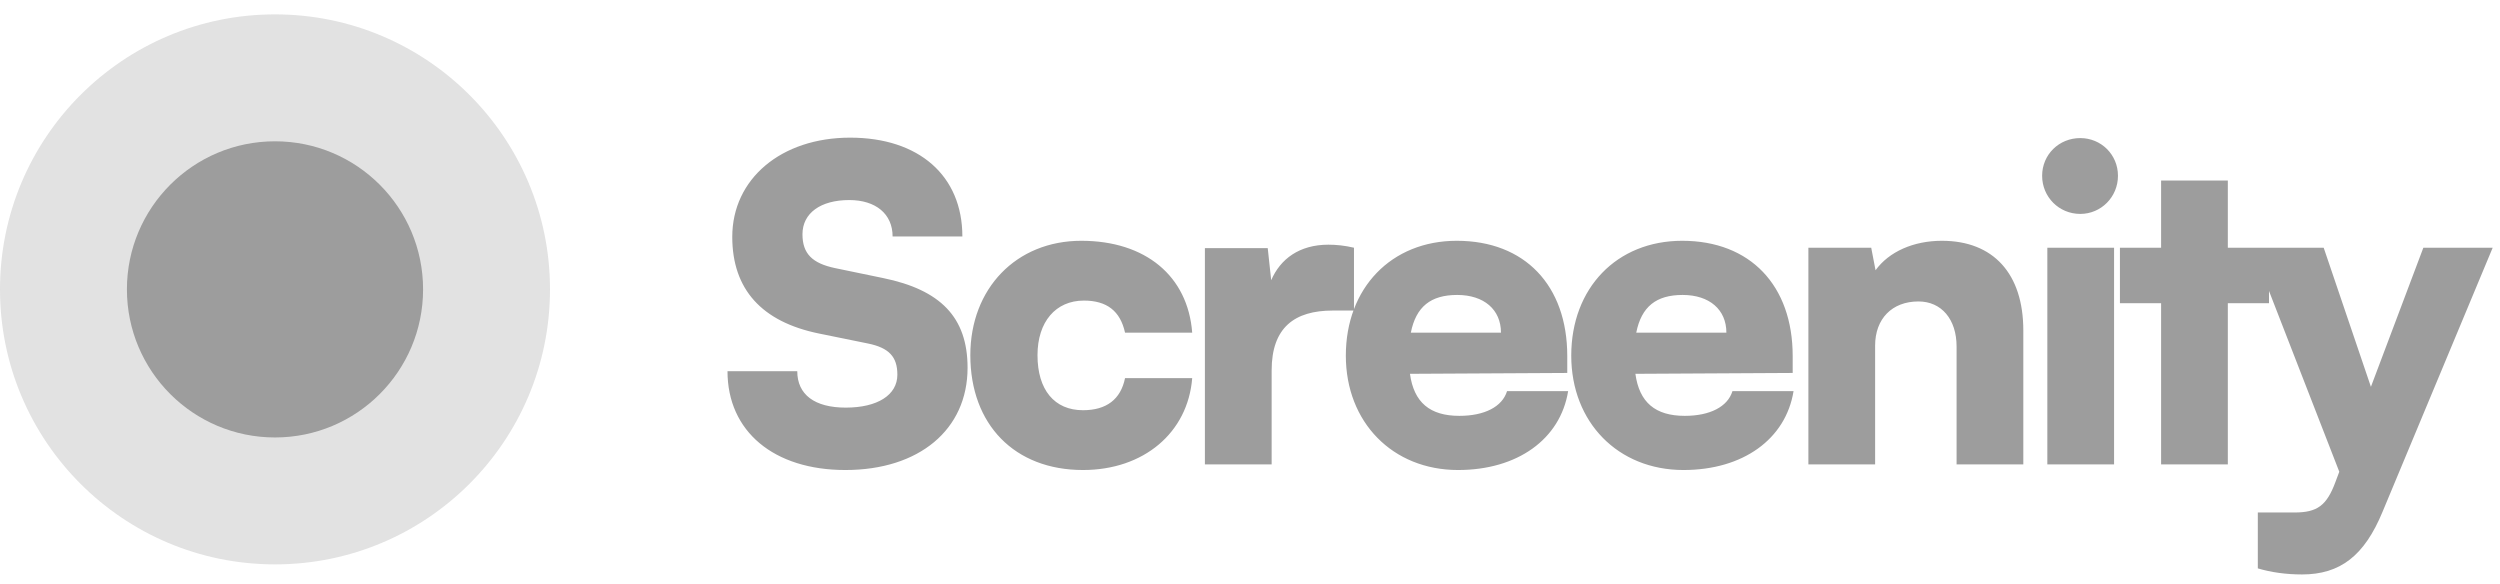
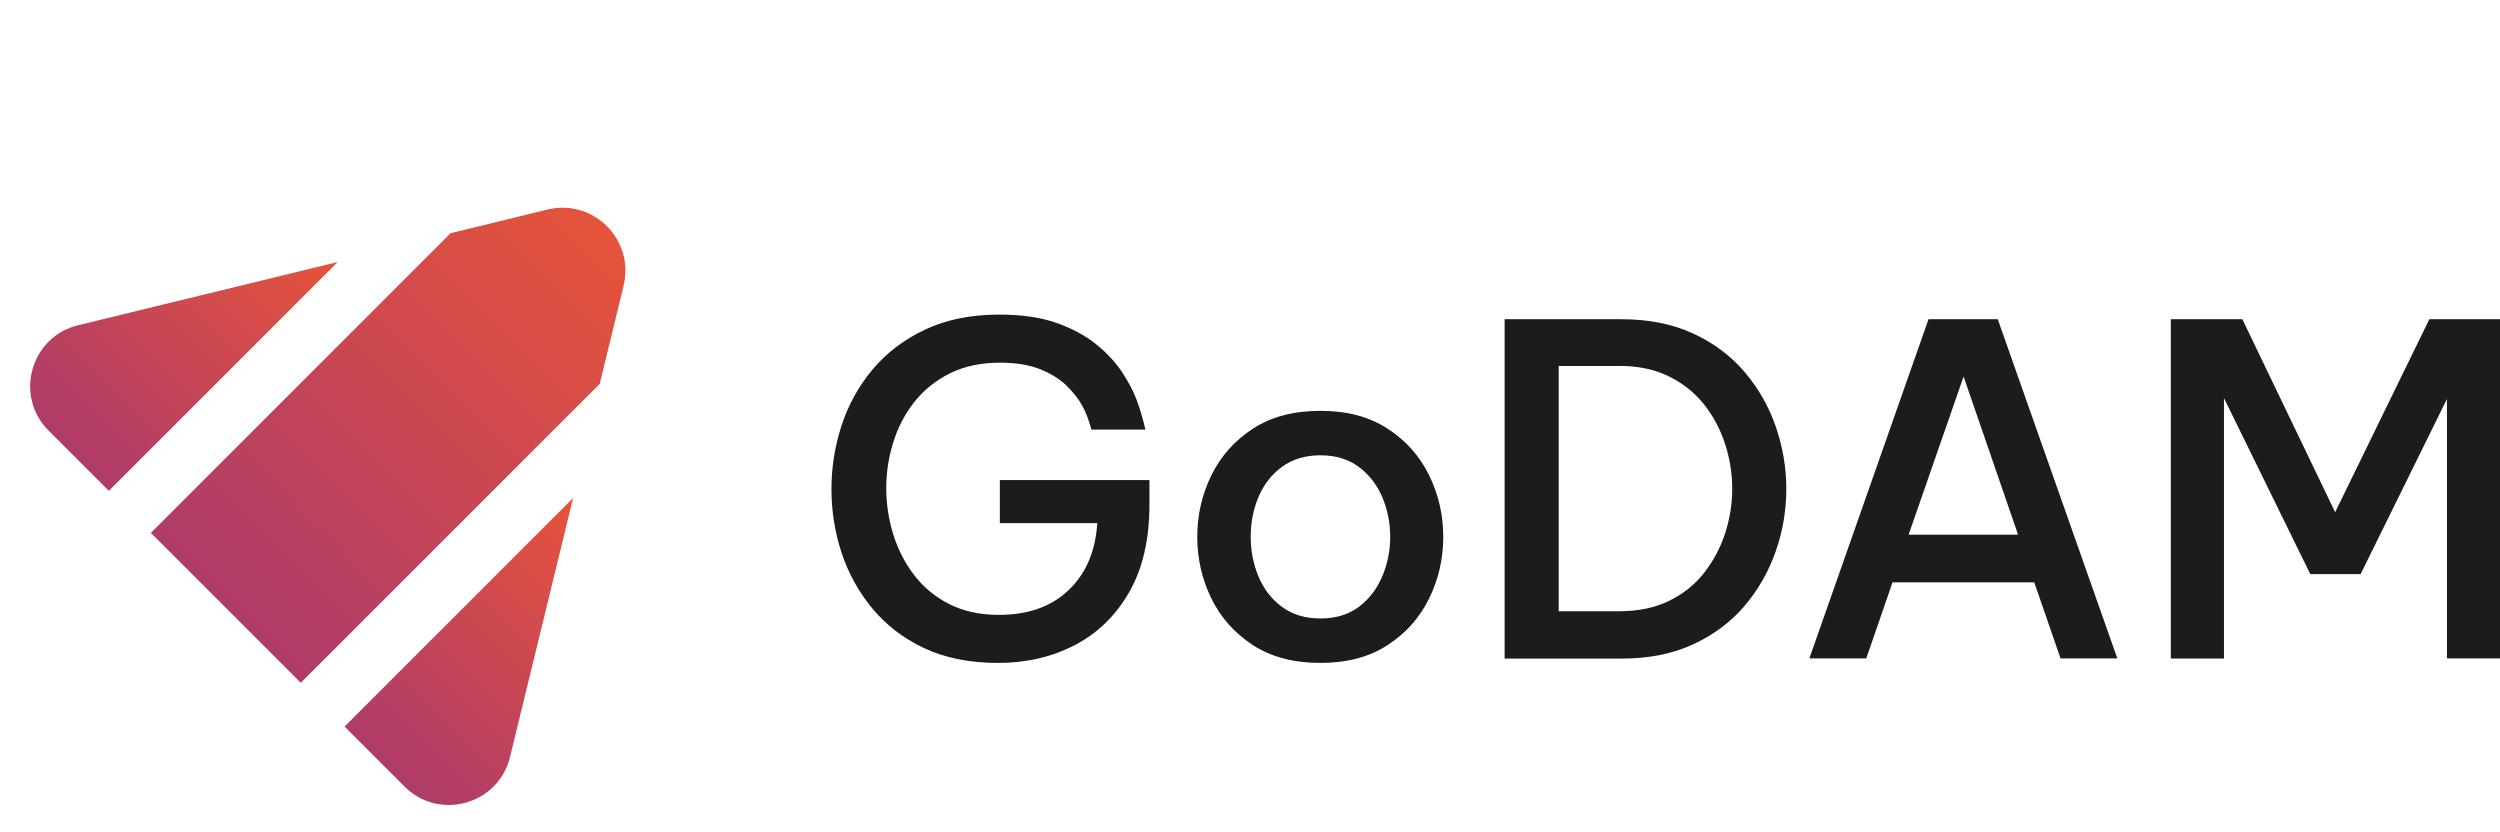
- <svg xmlns="http://www.w3.org/2000/svg" width="150" height="35" viewBox="0 0 150 35" fill="none">
-   <path d="M43.936 14.213C43.936 10.729 46.874 8.259 51.008 8.259C55.142 8.259 57.742 10.547 57.742 14.187H53.556C53.556 12.835 52.542 12.003 50.956 12.003C49.24 12.003 48.148 12.783 48.148 14.057C48.148 15.227 48.746 15.799 50.098 16.085L52.984 16.683C56.416 17.385 58.054 19.023 58.054 22.065C58.054 25.783 55.142 28.201 50.722 28.201C46.432 28.201 43.65 25.887 43.65 22.273H47.836C47.836 23.677 48.876 24.457 50.748 24.457C52.646 24.457 53.842 23.703 53.842 22.481C53.842 21.415 53.348 20.869 52.074 20.609L49.136 20.011C45.704 19.309 43.936 17.359 43.936 14.213ZM58.22 21.311C58.22 17.307 60.976 14.447 64.876 14.447C68.724 14.447 71.272 16.553 71.532 19.959H67.502C67.216 18.659 66.41 18.035 65.032 18.035C63.342 18.035 62.25 19.309 62.25 21.311C62.25 23.391 63.264 24.613 64.98 24.613C66.384 24.613 67.242 23.963 67.502 22.689H71.532C71.272 25.965 68.62 28.201 64.98 28.201C60.872 28.201 58.22 25.471 58.22 21.311ZM81.239 14.863V18.633H79.965C77.677 18.633 76.299 19.647 76.299 22.221V27.863H72.294V14.889H76.064L76.272 16.813C76.819 15.539 77.963 14.681 79.704 14.681C80.172 14.681 80.692 14.733 81.239 14.863ZM87.484 28.201C83.558 28.201 80.75 25.341 80.75 21.337C80.75 17.281 83.48 14.447 87.406 14.447C91.488 14.447 94.036 17.125 94.036 21.363V22.377L84.598 22.429C84.832 24.145 85.794 24.951 87.562 24.951C89.07 24.951 90.136 24.405 90.422 23.469H94.088C93.62 26.355 91.046 28.201 87.484 28.201ZM87.432 17.697C85.846 17.697 84.962 18.399 84.65 19.959H90.058C90.058 18.581 89.044 17.697 87.432 17.697ZM101.009 28.201C97.084 28.201 94.275 25.341 94.275 21.337C94.275 17.281 97.005 14.447 100.931 14.447C105.013 14.447 107.561 17.125 107.561 21.363V22.377L98.124 22.429C98.358 24.145 99.32 24.951 101.087 24.951C102.595 24.951 103.661 24.405 103.947 23.469H107.613C107.145 26.355 104.571 28.201 101.009 28.201ZM100.957 17.697C99.371 17.697 98.487 18.399 98.175 19.959H103.583C103.583 18.581 102.569 17.697 100.957 17.697ZM112.507 27.863H108.503V14.863H112.273L112.533 16.215C113.339 15.097 114.821 14.447 116.511 14.447C119.605 14.447 121.399 16.423 121.399 19.829V27.863H117.395V20.791C117.395 19.153 116.485 18.087 115.107 18.087C113.521 18.087 112.507 19.127 112.507 20.739V27.863ZM124.816 12.835C123.542 12.835 122.528 11.821 122.528 10.547C122.528 9.273 123.542 8.285 124.816 8.285C126.064 8.285 127.078 9.273 127.078 10.547C127.078 11.821 126.064 12.835 124.816 12.835ZM122.84 27.863V14.863H126.844V27.863H122.84ZM133.67 27.863H129.666V18.191H127.196V14.863H129.666V10.833H133.67V14.863H136.14V18.191H133.67V27.863ZM135.469 34.103V30.749H137.679C139.031 30.749 139.603 30.333 140.123 28.929L140.357 28.305L135.131 14.863H139.421L142.255 23.209L145.401 14.863H149.561L142.957 30.697C141.865 33.349 140.409 34.467 138.121 34.467C137.159 34.467 136.249 34.337 135.469 34.103Z" fill="#9D9D9D" />
-   <circle opacity="0.3" cx="16.5" cy="17.363" r="16.5" fill="#9D9D9D" />
-   <circle cx="16.5" cy="17.363" r="8.885" fill="#9D9D9D" />
+ <svg xmlns="http://www.w3.org/2000/svg" width="445" height="148" viewBox="0 0 445 148" fill="none">
+   <path d="M60.137 46.615L19.376 87.376L8.661 76.662C2.489 70.489 5.424 59.95 13.908 57.89L60.15 46.627L60.137 46.615Z" fill="url(#paint0_linear_75_58)" />
+   <path d="M111.006 50.849L106.748 68.33L53.539 121.539L26.853 94.853L80.2 41.507L97.456 37.299C105.614 35.314 112.991 42.691 110.993 50.836L111.006 50.849Z" fill="url(#paint1_linear_75_58)" />
+   <path d="M102.016 88.644L90.779 134.76C88.706 143.231 78.167 146.167 71.995 139.994L61.33 129.33L102.016 88.644Z" fill="url(#paint2_linear_75_58)" />
+   <path d="M177.668 118C172.63 118 168.258 117.125 164.552 115.392C160.846 113.659 157.769 111.302 155.304 108.337C152.84 105.371 151.005 102.049 149.799 98.387C148.594 94.708 148 90.957 148 87.08C148 83.204 148.594 79.435 149.799 75.738C151.005 72.04 152.858 68.7 155.34 65.735C157.841 62.77 160.954 60.412 164.714 58.644C168.474 56.875 172.864 56 177.901 56C181.842 56 185.224 56.482 188.013 57.465C190.801 58.447 193.158 59.715 195.083 61.252C197.008 62.806 198.537 64.449 199.689 66.181C200.84 67.932 201.722 69.575 202.316 71.165C202.909 72.737 203.431 74.505 203.881 76.47H194.274C193.842 74.845 193.302 73.434 192.672 72.272C192.043 71.112 191.125 69.915 189.92 68.718C188.714 67.521 187.131 66.539 185.188 65.735C183.245 64.949 180.852 64.556 177.991 64.556C174.591 64.556 171.623 65.199 169.068 66.467C166.513 67.753 164.408 69.45 162.735 71.576C161.062 73.701 159.82 76.095 158.993 78.757C158.165 81.418 157.751 84.133 157.751 86.92C157.751 89.706 158.183 92.51 159.029 95.208C159.874 97.905 161.134 100.316 162.807 102.478C164.48 104.621 166.549 106.318 169.05 107.568C171.551 108.819 174.465 109.444 177.812 109.444C183.011 109.444 187.149 107.979 190.225 105.032C193.302 102.103 194.993 98.119 195.317 93.118H177.973V85.455H204.601V89.778C204.601 95.976 203.413 101.174 201.02 105.354C198.627 109.551 195.407 112.695 191.323 114.821C187.239 116.946 182.687 118 177.632 118H177.668Z" fill="#1C1C1C" />
+   <path d="M235.042 118C230.274 118 226.262 116.946 223.006 114.82C219.749 112.695 217.285 109.926 215.611 106.497C213.938 103.067 213.111 99.423 213.111 95.565C213.111 91.707 213.938 88.063 215.611 84.633C217.285 81.204 219.749 78.435 223.006 76.309C226.262 74.184 230.274 73.13 235.042 73.13C239.81 73.13 243.732 74.184 247.006 76.309C250.263 78.435 252.727 81.204 254.401 84.633C256.074 88.063 256.901 91.707 256.901 95.565C256.901 99.423 256.074 103.067 254.401 106.497C252.727 109.926 250.263 112.695 247.006 114.82C243.75 116.946 239.756 118 235.042 118ZM235.042 110.087C237.723 110.087 239.99 109.408 241.825 108.051C243.66 106.693 245.063 104.889 246.017 102.656C246.97 100.423 247.456 98.066 247.456 95.565C247.456 93.064 246.97 90.635 246.017 88.42C245.063 86.223 243.66 84.437 241.825 83.079C239.99 81.722 237.723 81.043 235.042 81.043C232.361 81.043 230.076 81.722 228.223 83.079C226.352 84.437 224.967 86.223 224.031 88.42C223.096 90.617 222.628 93.011 222.628 95.565C222.628 98.119 223.096 100.423 224.031 102.656C224.967 104.889 226.352 106.675 228.223 108.051C230.076 109.408 232.361 110.087 235.042 110.087Z" fill="#1C1C1C" />
+   <path d="M267.822 117.196V56.822H288.62C293.495 56.822 297.759 57.679 301.448 59.394C305.118 61.109 308.176 63.413 310.605 66.289C313.034 69.165 314.887 72.416 316.11 76.006C317.334 79.596 317.964 83.258 317.964 87.027C317.964 90.796 317.352 94.458 316.11 98.048C314.869 101.638 313.034 104.871 310.605 107.765C308.158 110.659 305.118 112.945 301.448 114.66C297.777 116.375 293.495 117.232 288.62 117.232H267.822V117.196ZM288.206 65.146H277.447V108.801H288.206C291.606 108.801 294.557 108.194 297.076 106.961C299.594 105.729 301.681 104.085 303.319 101.978C304.956 99.888 306.215 97.548 307.061 94.958C307.906 92.368 308.338 89.724 308.338 87.009C308.338 84.294 307.906 81.632 307.061 79.007C306.215 76.399 304.956 74.059 303.319 71.987C301.681 69.915 299.594 68.254 297.076 67.003C294.557 65.753 291.588 65.128 288.206 65.128V65.146Z" fill="#1C1C1C" />
+   <path d="M322.065 117.196L343.277 56.822H355.601L376.885 117.196H366.774L362.096 103.657H336.872L332.194 117.196H322.083H322.065ZM339.733 95.172H359.217L349.52 67.021L339.733 95.172Z" fill="#1C1C1C" />
+   <path d="M386.402 117.196V56.822H399.14L415.656 91.171L432.424 56.822H445V117.196H435.555V71.022L420.19 102.192H411.23L395.866 70.862V117.214H386.42L386.402 117.196Z" fill="#1C1C1C" />
+   <defs>
+     <linearGradient id="paint0_linear_75_58" x1="8.306" y1="79.815" x2="50.822" y2="37.299" gradientUnits="userSpaceOnUse">
+       <stop stop-color="#AB3A6C" />
+       <stop offset="1" stop-color="#E6533A" />
+     </linearGradient>
+     <linearGradient id="paint1_linear_75_58" x1="37.274" y1="111.118" x2="108.079" y2="40.314" gradientUnits="userSpaceOnUse">
+       <stop stop-color="#AB3A6C" />
+       <stop offset="1" stop-color="#E6533A" />
+     </linearGradient>
+     <linearGradient id="paint2_linear_75_58" x1="68.878" y1="140.38" x2="111.316" y2="97.943" gradientUnits="userSpaceOnUse">
+       <stop stop-color="#AB3A6C" />
+       <stop offset="1" stop-color="#E6533A" />
+     </linearGradient>
+   </defs>
</svg>
